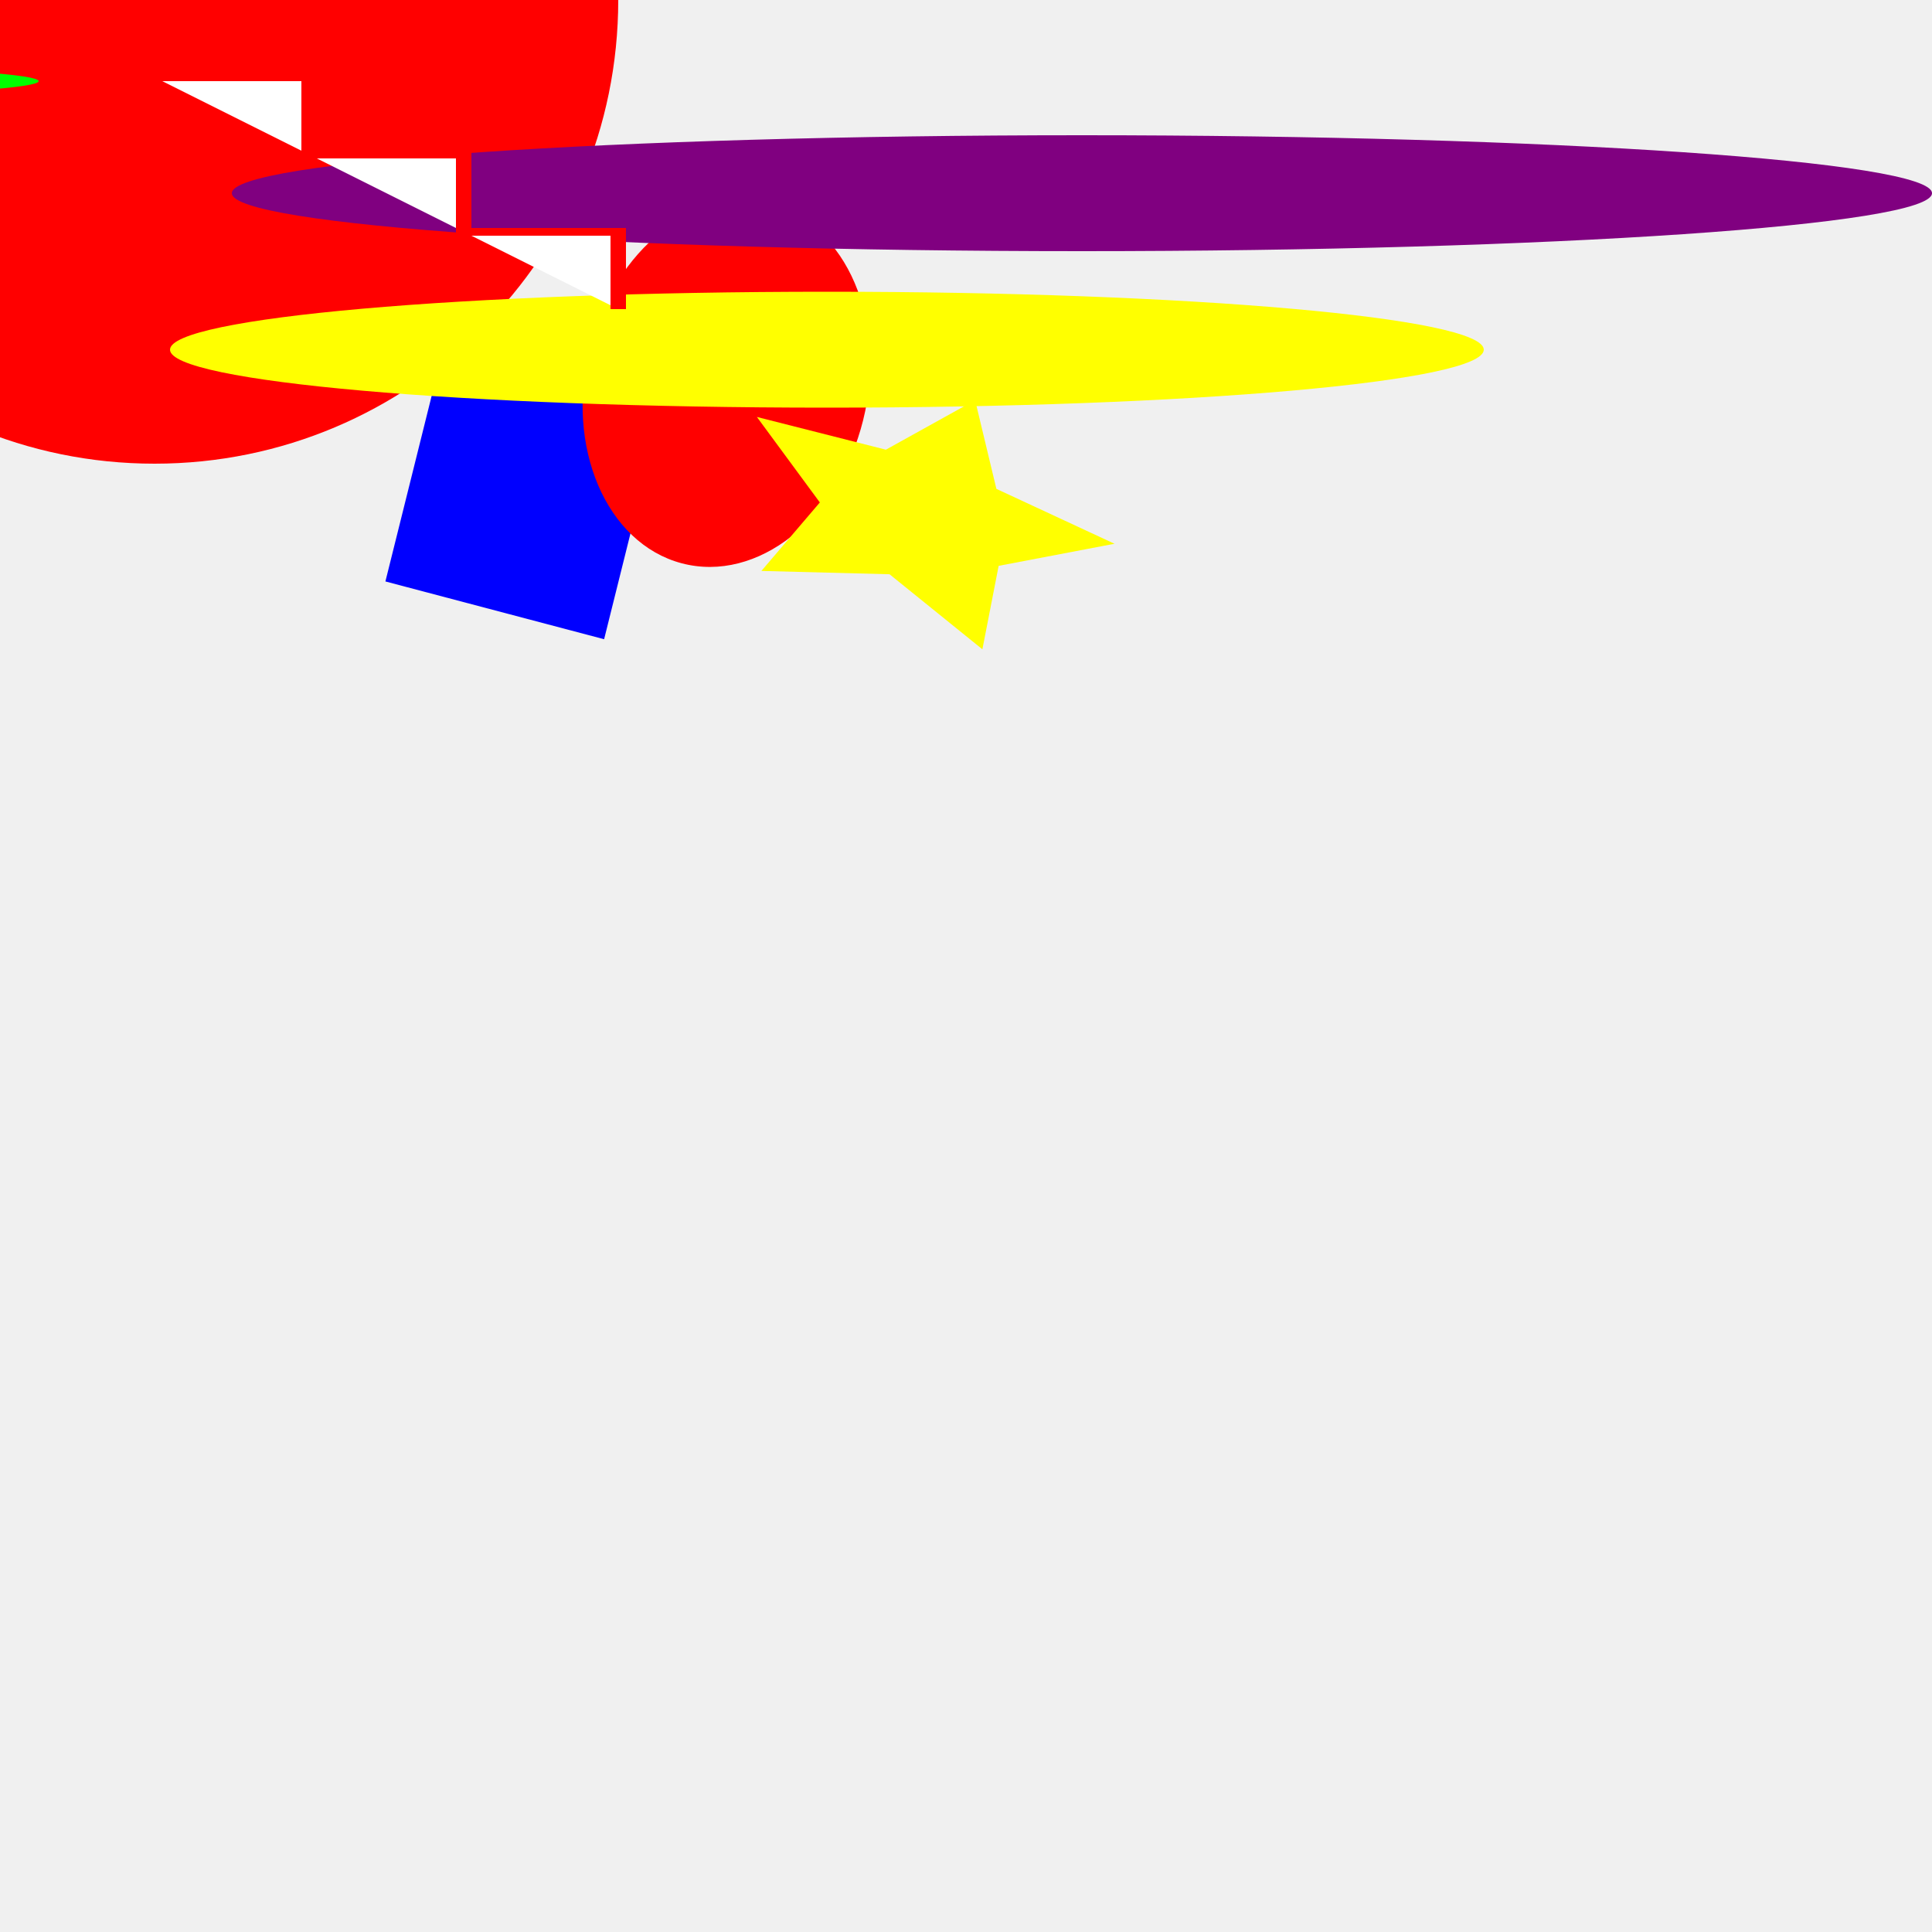
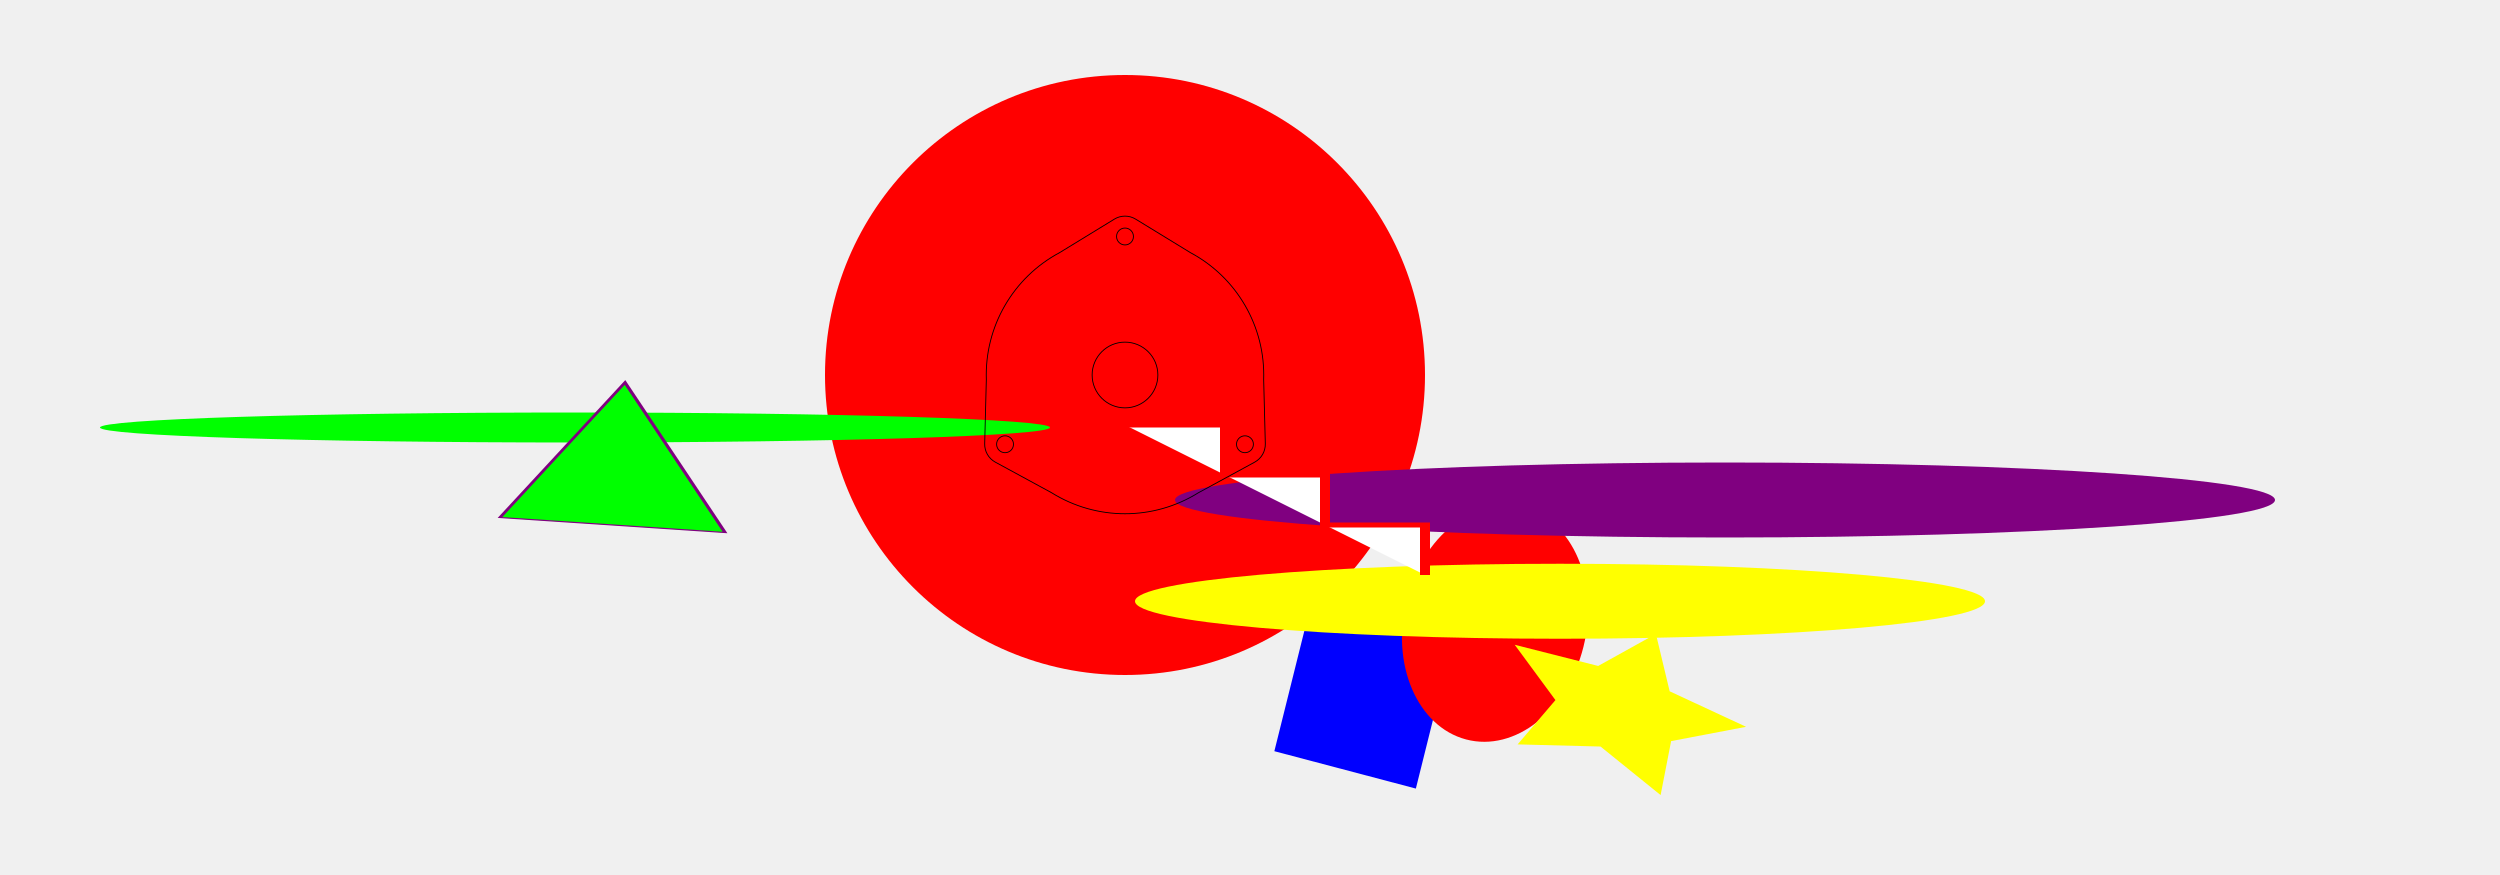
- <svg xmlns="http://www.w3.org/2000/svg" xmlns:xlink="http://www.w3.org/1999/xlink" viewBox="-40 0 500 500">
+ <svg xmlns="http://www.w3.org/2000/svg" xmlns:xlink="http://www.w3.org/1999/xlink" viewBox="-450 -150 1000 350">
  <g fill="grey" transform="rotate(-10 50 100)                 translate(-36 45.5)                 skewX(40)                 scale(1 0.5)">
    <path id="heart" d="M 10,30 A 20,20 0,0,1 50,30 A 20,20 0,0,1 90,30 Q 90,60 50,90 Q 10,60 10,30 z" />
  </g>
  <use xlink:href="#heart" fill="none" stroke="red" stroke-width="2" />
  <g id="layer1">
    <g id="g29" transform="matrix(1.302164,0.3457822,-0.2205649,0.8306145,4.909538,-20.05868)">
      <g id="g18" transform="matrix(0.5431555,-0.00111216,0.0108631,1.112162,19.6935,-9.654012)">
        <path id="rect10" style="fill:#0000ff;fill-rule:evenodd;stroke-width:0.189" d="M 92.642,86.498 H 172.642 V 166.498 H 92.642 Z" />
        <path id="path12" style="fill:#ff0000;fill-rule:evenodd;stroke-width:0.297" d="m 242.799,91.253 a 50,50 0 0 1 -50,50 50,50 0 0 1 -50,-50 50,50 0 0 1 50,-50 50,50 0 0 1 50,50 z" />
      </g>
      <path id="path20" style="fill:#ffff00;fill-rule:evenodd;stroke-width:0.265" d="m 186.001,149.023 -20.942,-14.665 -23.953,8.938 7.476,-24.449 -15.902,-20.018 25.562,-0.445 14.125,-21.31 8.323,24.173 24.632,6.848 -20.418,15.385 z" />
    </g>
  </g>
  <circle cx="0" cy="0" r="30" style="fill:red;stroke-width:1.5" transform="scale(4)" />
  <ellipse cx="240" cy="100" rx="220" ry="30" style="fill:purple;stroke-width:1.5" transform="scale(1 0.5)" />
  <ellipse cx="220" cy="70" rx="190" ry="20" style="fill:lime;stroke-width:1.5" transform="scale(-1 0.3)" />
  <ellipse cx="210" cy="45" rx="170" ry="15" style="fill:yellow;stroke-width:1.5" transform="translate(-36 45.5)" />
  <polygon points="200,10 250,190 160,210" style="fill:lime;stroke:purple;stroke-width:1.5" transform="scale(-1 0.3)" />
  <polyline points="0,40 40,40 40,80 80,80 80,120 120,120 120,160" style="fill:white;stroke:red;stroke-width:4" transform="scale(1 0.5)" />
+   <g id="Sketch" transform="scale(1,-1)">
+     <path id="Sketch_w0000" d="M 55.469 -1.858 A 55.5 55.5 0 0 1 26.125 48.967L 4.252 62.352 A 8.147 8.147 0 0 1 -4.252 62.352L -26.125 48.967 A 55.5 55.5 0 0 1 -55.469 -1.858L -56.125 -27.493 A 8.147 8.147 0 0 1 -51.872 -34.859L -29.344 -47.108 A 55.5 55.5 0 0 1 29.344 -47.108L 51.872 -34.859 A 8.147 8.147 0 0 1 56.125 -27.493L 55.469 -1.858 " stroke="#000000" stroke-width="0.35 px" style="stroke-width:0.35;stroke-miterlimit:4;stroke-dasharray:none;fill:none;fill-rule:evenodd" />
+     <circle cx="4.39931227243e-24" cy="1.67346641155e-24" r="13.145" stroke="#000000" stroke-width="0.35 px" style="stroke-width:0.35;stroke-miterlimit:4;stroke-dasharray:none;fill:none" />
+     <circle cx="-47.981" cy="-27.702" r="3.378" stroke="#000000" stroke-width="0.35 px" style="stroke-width:0.35;stroke-miterlimit:4;stroke-dasharray:none;fill:none" />
+     <circle cx="2.61025905349e-29" cy="55.403" r="3.378" stroke="#000000" stroke-width="0.35 px" style="stroke-width:0.35;stroke-miterlimit:4;stroke-dasharray:none;fill:none" />
+     <circle cx="47.981" cy="-27.702" r="3.378" stroke="#000000" stroke-width="0.35 px" style="stroke-width:0.35;stroke-miterlimit:4;stroke-dasharray:none;fill:none" />
+   </g>
</svg>
